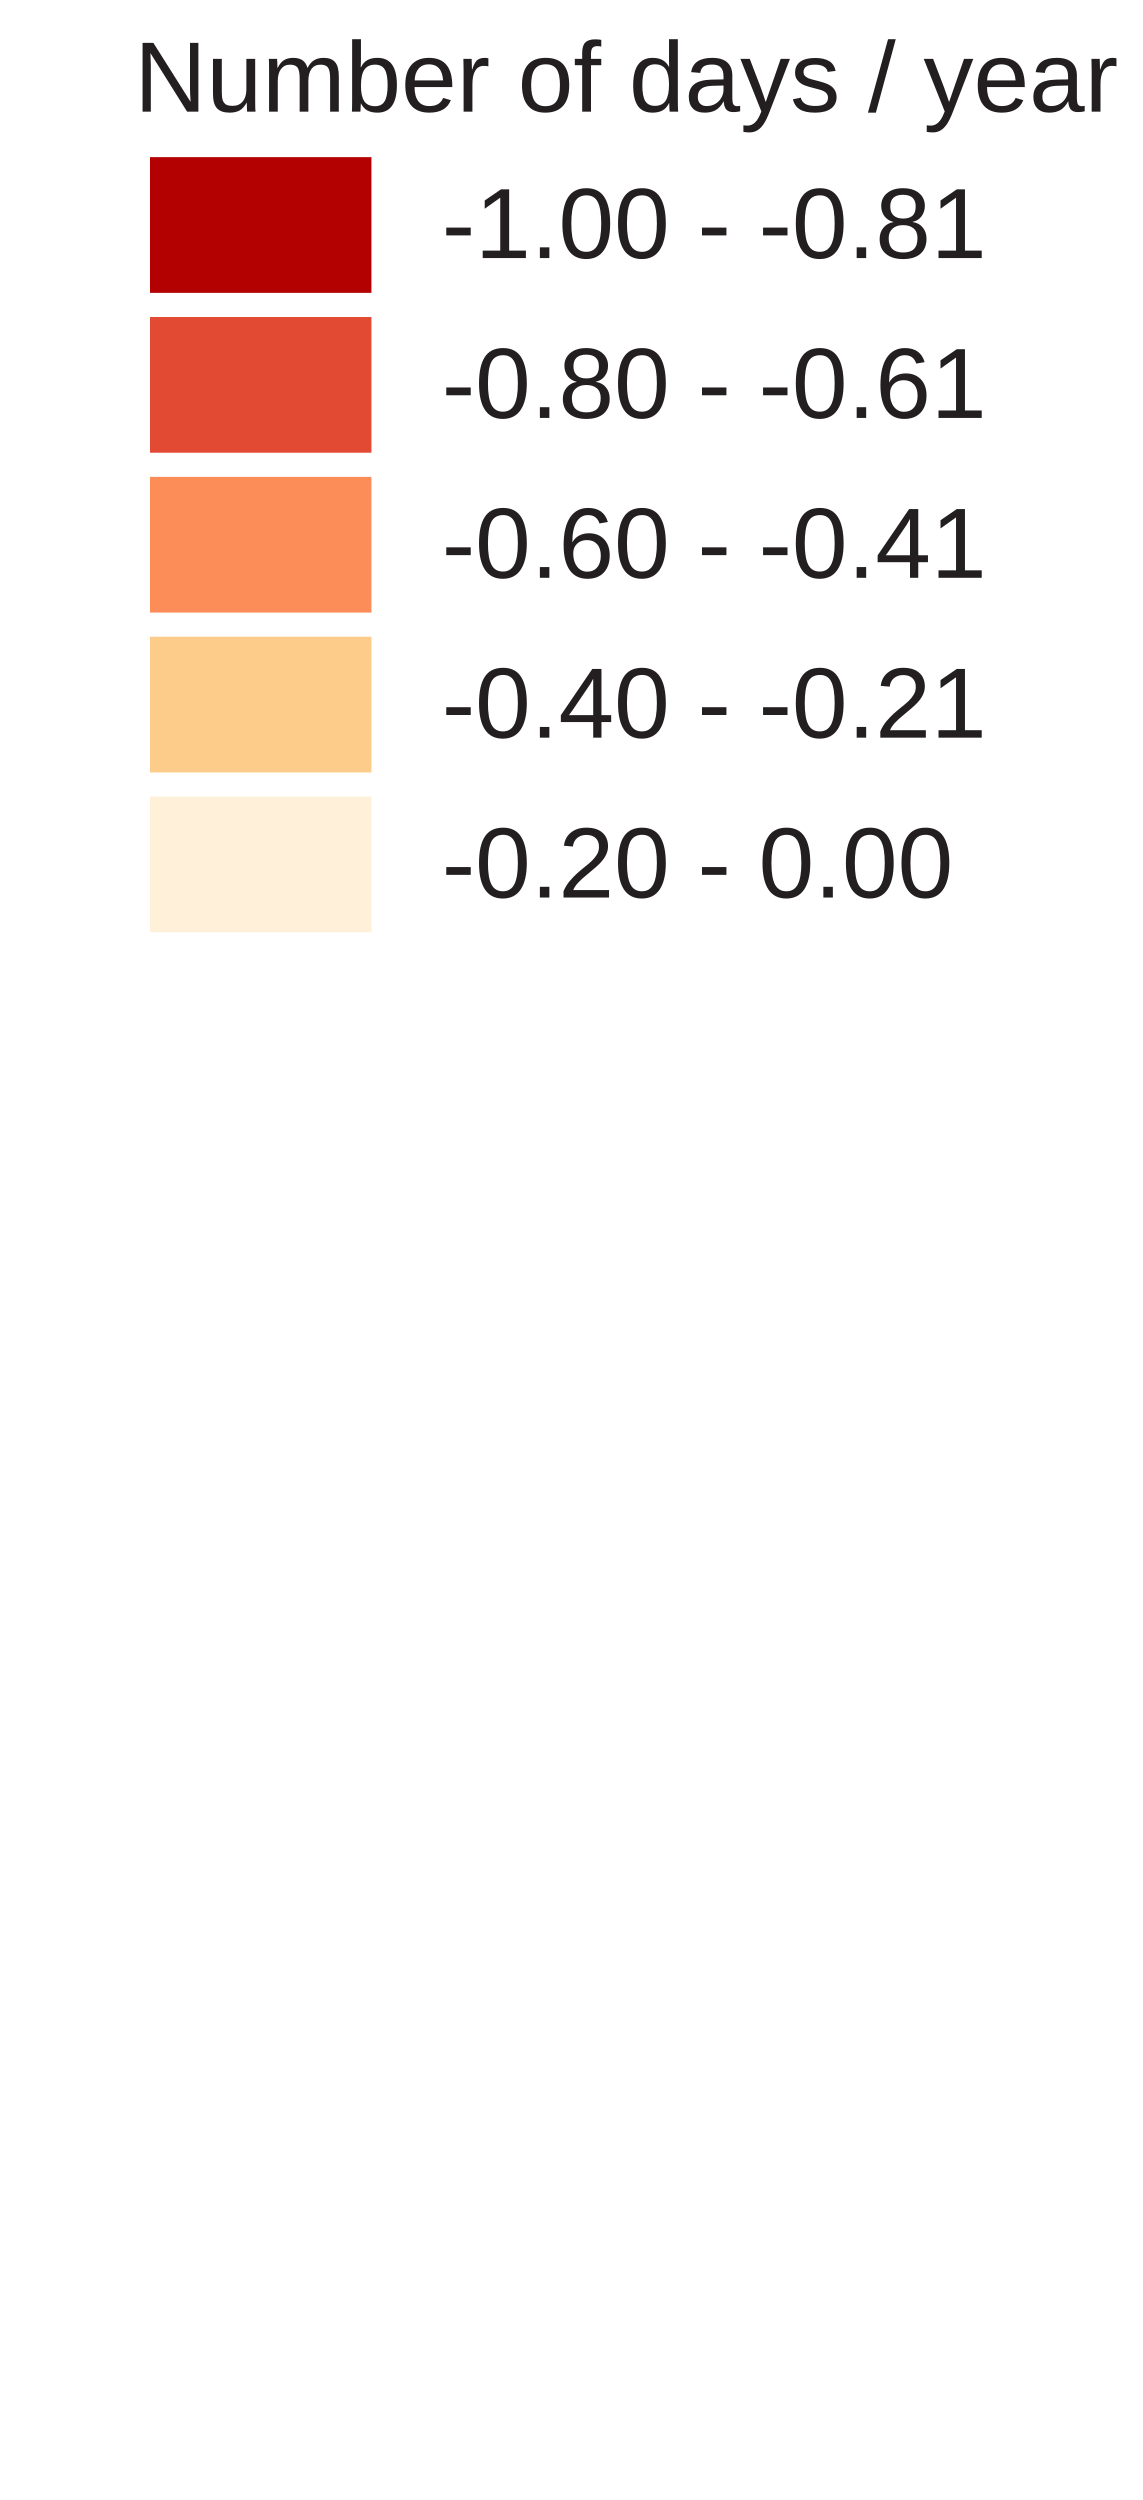
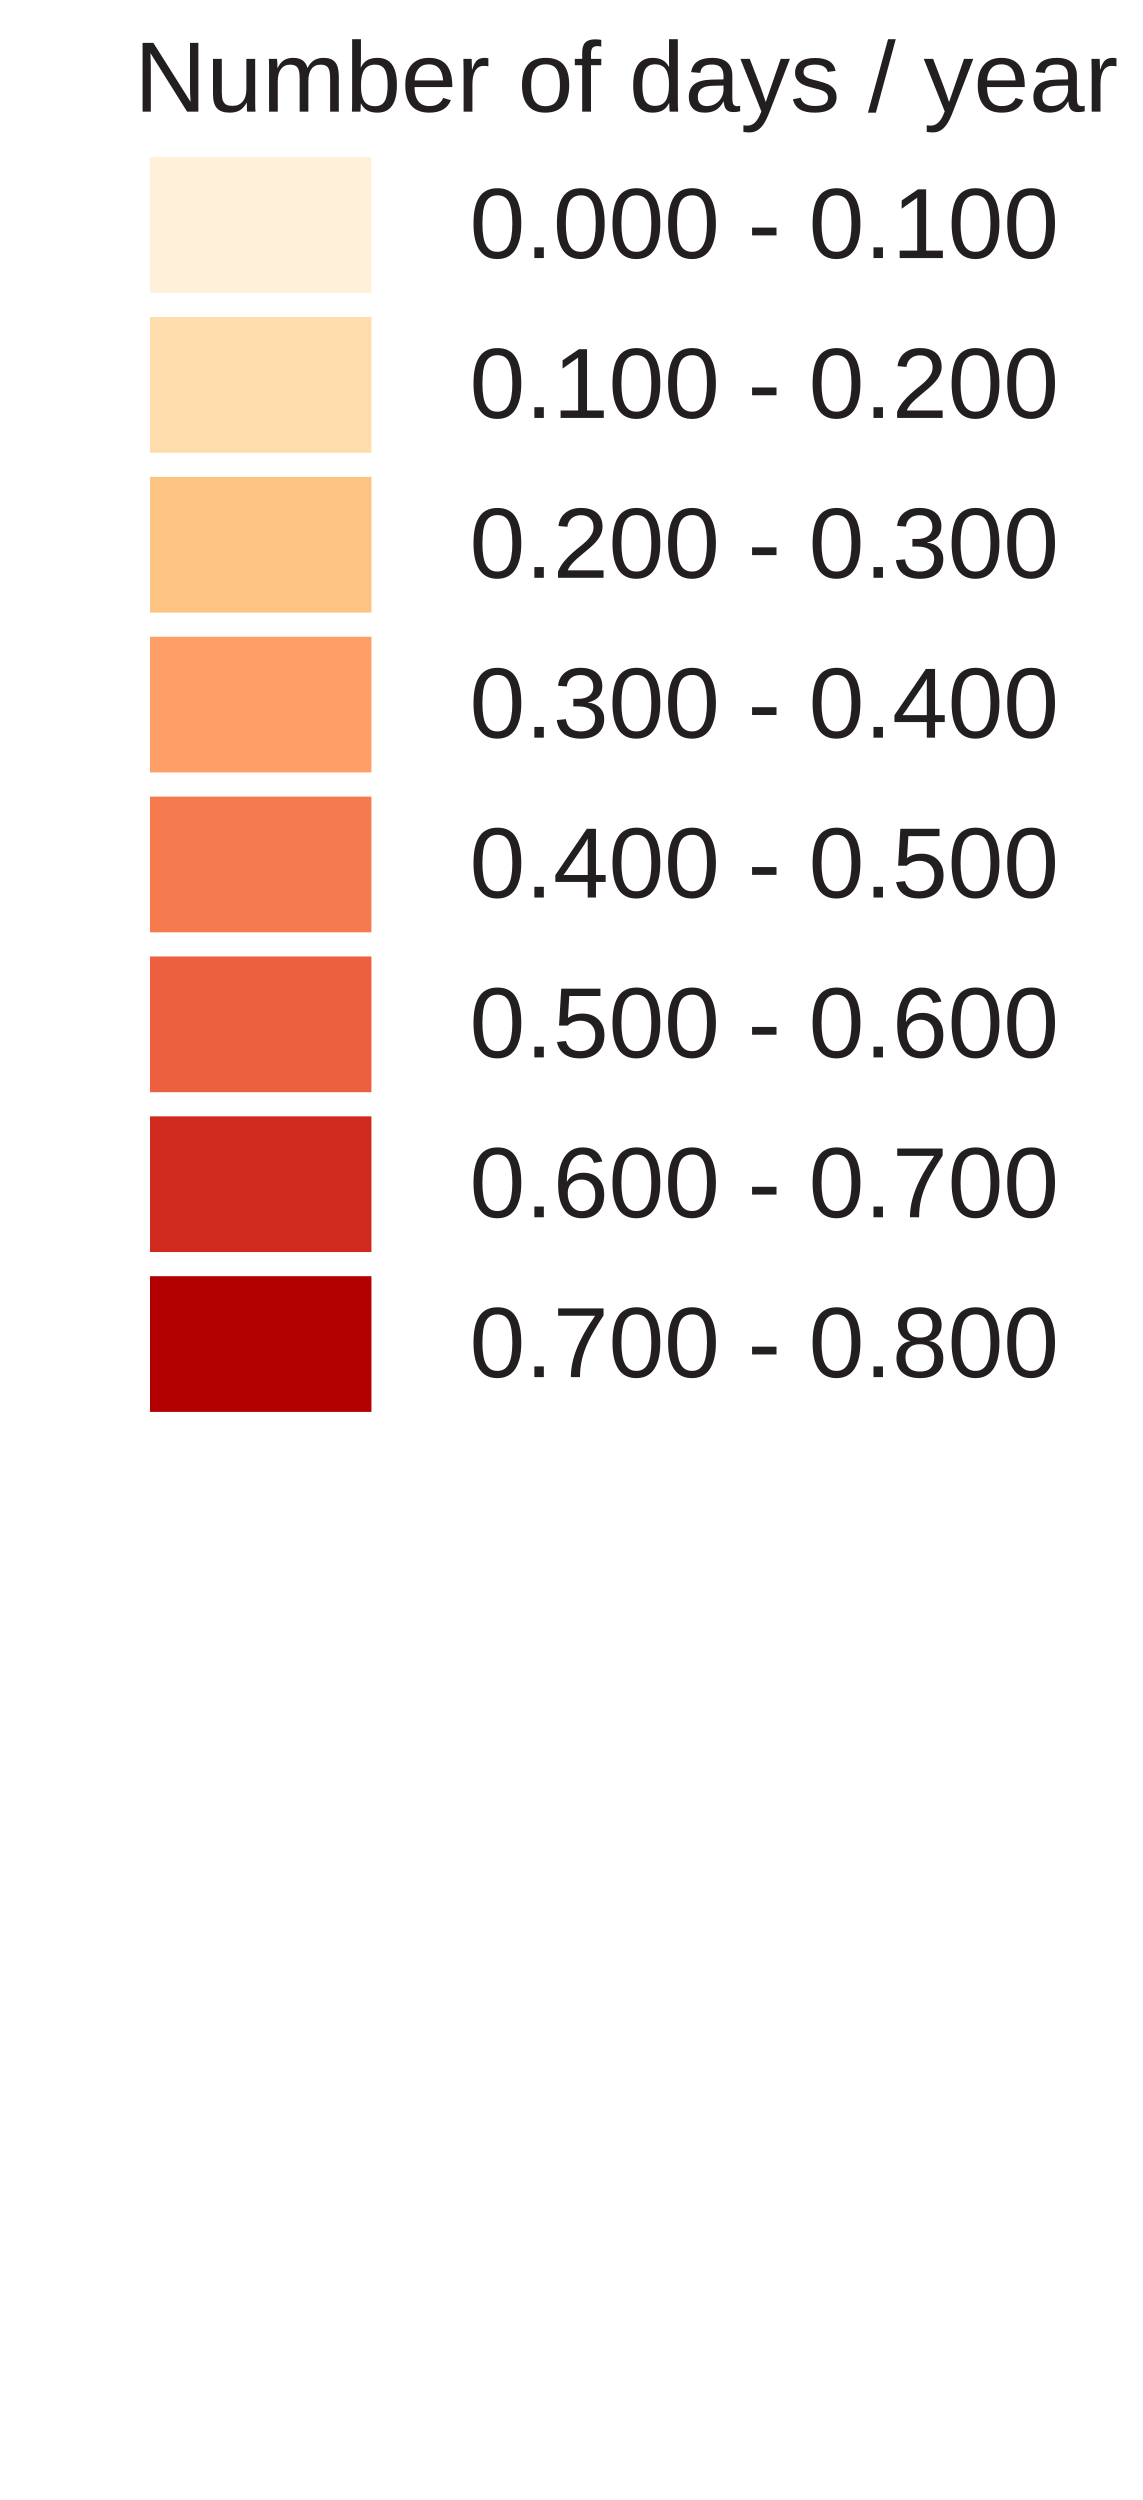
<svg xmlns="http://www.w3.org/2000/svg" version="1.1" id="Layer_1" x="0px" y="0px" width="160px" height="350px" viewBox="0 0 130 350" enable-background="new 0 0 130 350" xml:space="preserve">
-   <rect x="6" y="22" fill="#b30000" width="31" height="19" />
-   <rect x="6" y="44.381" fill="#e34a33" width="31" height="19" />
-   <rect x="6" y="66.762" fill="#fc8d59" width="31" height="19" />
-   <rect x="6" y="89.143" fill="#fdcc8a" width="31" height="19" />
-   <rect x="6" y="111.524" fill="#fef0d9" width="31" height="19" />
-   <text transform="matrix(1 0 0 1 46.853 36.1304)" fill="#231F20" font-family="Arial" font-size="14">-1.00 - -0.81</text>
-   <text transform="matrix(1 0 0 1 46.853 58.5112)" fill="#231F20" font-family="Arial" font-size="14">-0.80 - -0.61</text>
-   <text transform="matrix(1 0 0 1 46.853 80.8926)" fill="#231F20" font-family="Arial" font-size="14">-0.60 - -0.41</text>
-   <text transform="matrix(1 0 0 1 46.853 103.2734)" fill="#231F20" font-family="Arial" font-size="14">-0.40 - -0.21</text>
-   <text transform="matrix(1 0 0 1 46.853 125.6548)" fill="#231F20" font-family="Arial" font-size="14">-0.20 - 0.00</text>
+   <rect x="6" y="22" fill="#fef0d9" width="31" height="19" />
+   <rect x="6" y="44.381" fill="#fedcac" width="31" height="19" />
+   <rect x="6" y="66.762" fill="#fdc383" width="31" height="19" />
+   <rect x="6" y="89.143" fill="#fd9f67" width="31" height="19" />
+   <rect x="6" y="111.524" fill="#f57a4e" width="31" height="19" />
+   <rect x="6" y="133.905" fill="#ec603f" width="31" height="19" />
+   <rect x="6" y="156.286" fill="#cf2a1d" width="31" height="19" />
+   <rect x="6" y="178.667" fill="#b30000" width="31" height="19" />
+   <text transform="matrix(1 0 0 1 46.853 36.1304)" fill="#231F20" font-family="Arial" font-size="14"> 0.000 - 0.100 </text>
+   <text transform="matrix(1 0 0 1 46.853 58.5112)" fill="#231F20" font-family="Arial" font-size="14"> 0.100 - 0.200 </text>
+   <text transform="matrix(1 0 0 1 46.853 80.8926)" fill="#231F20" font-family="Arial" font-size="14"> 0.200 - 0.300 </text>
+   <text transform="matrix(1 0 0 1 46.853 103.2734)" fill="#231F20" font-family="Arial" font-size="14"> 0.300 - 0.400 </text>
+   <text transform="matrix(1 0 0 1 46.853 125.6548)" fill="#231F20" font-family="Arial" font-size="14"> 0.400 - 0.500 </text>
+   <text transform="matrix(1 0 0 1 46.853 148.0362)" fill="#231F20" font-family="Arial" font-size="14"> 0.500 - 0.600 </text>
+   <text transform="matrix(1 0 0 1 46.853 170.4176)" fill="#231F20" font-family="Arial" font-size="14"> 0.600 - 0.700 </text>
+   <text transform="matrix(1 0 0 1 46.853 192.799)" fill="#231F20" font-family="Arial" font-size="14"> 0.700 - 0.800 </text>
  <text font-size="14" font-family="Arial" transform="translate(3.8027 15.631)" fill="#231F20">Number of days / year</text>
</svg>
